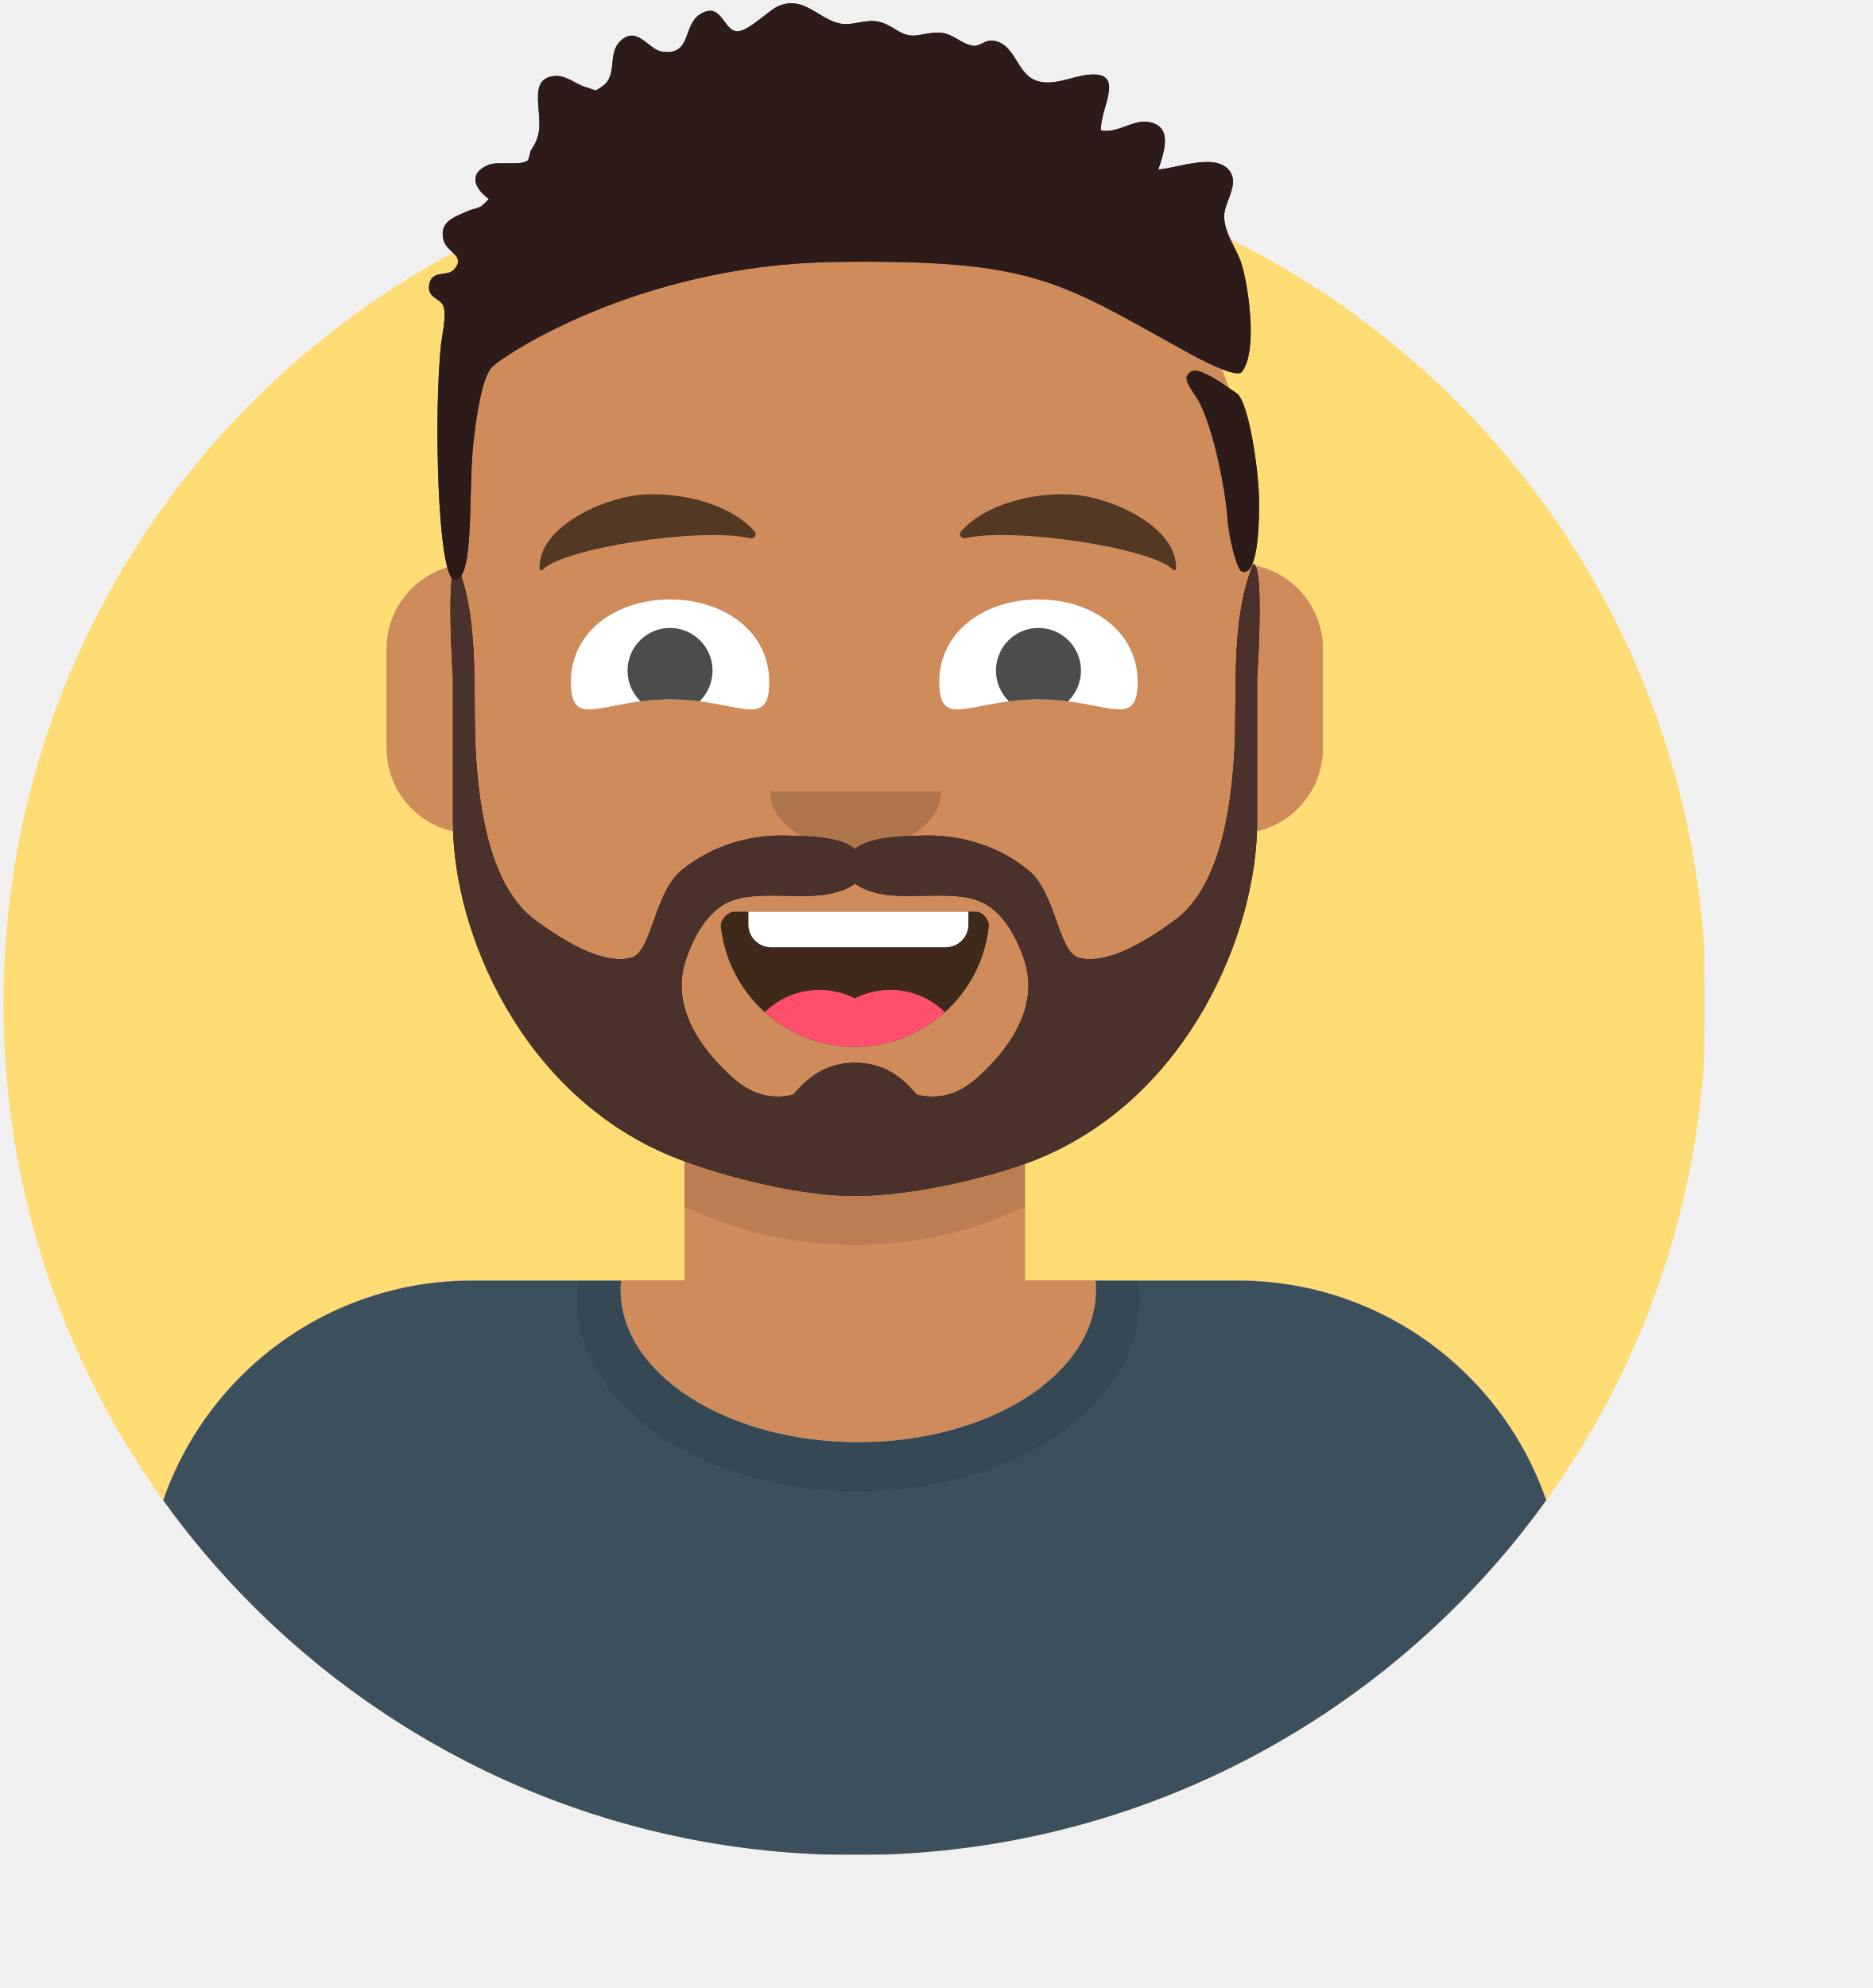
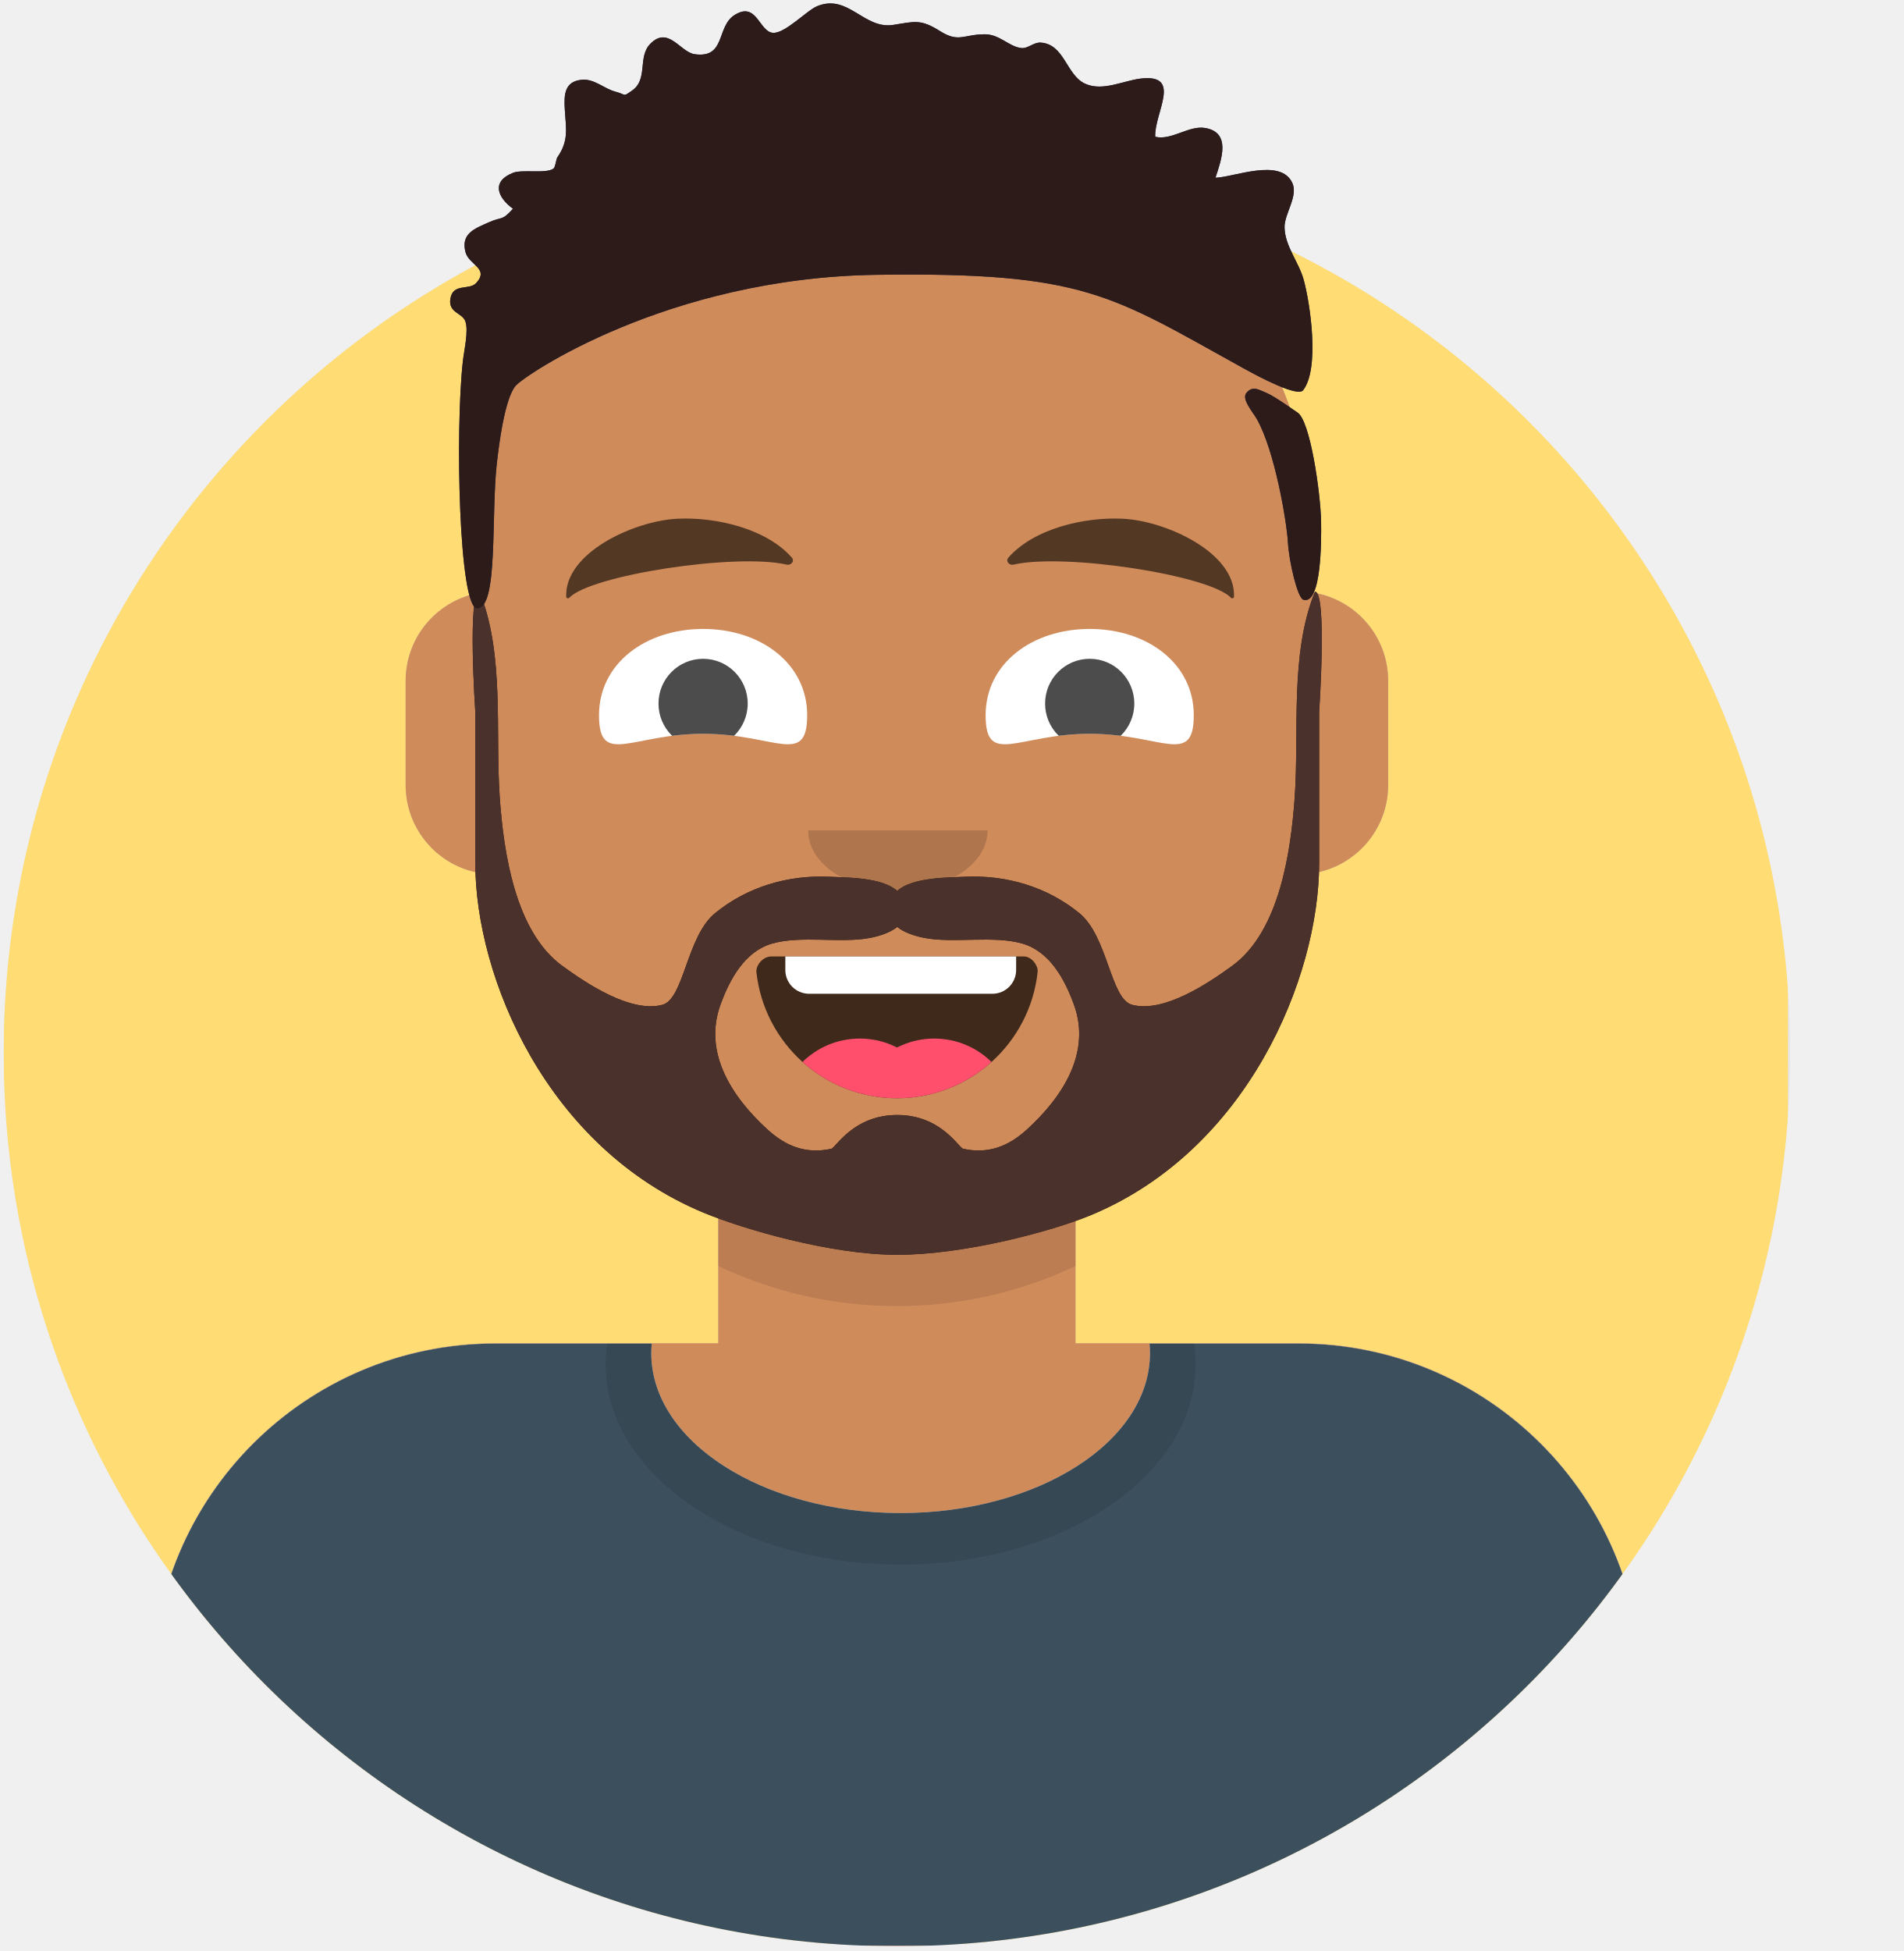
- <svg xmlns="http://www.w3.org/2000/svg" xmlns:xlink="http://www.w3.org/1999/xlink">
+ <svg xmlns="http://www.w3.org/2000/svg" xmlns:xlink="http://www.w3.org/1999/xlink" viewBox="0 0 400 410">
  <defs>
    <ellipse id="a" cx="187.727" cy="187.714" rx="187.727" ry="187.714" />
    <path id="b" d="m193.985 226.212v28.766h46.894c39.765 0 72 32.235 72 72v54.707h-312.879v-54.707c0-39.765 32.235-72 72-72h46.894v-28.766c-26.964-12.809-46.347-38.988-49.583-69.969-9.113-1.288-16.122-9.119-16.122-18.587v-21.897c0-9.302 6.765-17.024 15.644-18.513v-9.639c0-48.383 39.223-87.606 87.606-87.606s87.606 39.223 87.606 87.606v9.639c8.879 1.49 15.644 9.211 15.644 18.513v21.897c0 9.468-7.009 17.299-16.122 18.587-3.235 30.982-22.618 57.16-49.583 69.969z" />
    <path id="c" d="m154.969 45.426c-.062.67-.094 1.346-.094 2.026 0 18.55 23.464 33.587 52.407 33.587s52.407-15.037 52.407-33.587c0-.68-.032-1.356-.094-2.026h31.344c39.765 0 72 32.235 72 72v54.574h-312.879v-54.574c0-39.765 32.235-72 72-72z" />
    <path id="d" d="m54.953 23.724c1.655 14.885 14.253 26.458 29.547 26.458 15.342 0 27.97-11.645 29.562-26.596.128-1.203-1.213-3.199-2.893-3.199-23.306 0-41.162 0-53.135 0-1.69 0-3.247 1.848-3.081 3.337z" />
    <path id="e" d="m21.875 22.03c15.016 0 21.875 6.98 21.875-3.899 0-10.88-9.794-18.131-21.875-18.131s-21.875 7.251-21.875 18.131c0 10.88 6.859 3.899 21.875 3.899z" />
    <path id="f" d="m21.875 22.03c15.016 0 21.875 6.98 21.875-3.899 0-10.88-9.794-18.131-21.875-18.131s-21.875 7.251-21.875 18.131c0 10.88 6.859 3.899 21.875 3.899z" />
    <path id="g" d="m158.784 153.711c-3.935 3.592-8.127 5.207-13.425 4.078-.912-.194-4.628-7.106-13.859-7.106-9.231 0-12.947 6.912-13.859 7.106-5.298 1.13-9.49-.486-13.425-4.078-7.397-6.753-13.549-16.066-9.852-26.226 1.926-5.296 5.059-11.11 10.759-12.798 6.086-1.801 14.631-.003 20.765-1.233 1.987-.399 4.158-1.108 5.612-2.283 1.455 1.176 3.626 1.884 5.612 2.283 6.134 1.23 14.679-.568 20.765 1.233 5.7 1.688 8.833 7.502 10.76 12.798 3.696 10.16-2.455 19.473-9.853 26.226m60.51-113.001c-5.339 13.153-3.277 29.528-4.265 43.335-.803 11.223-3.162 28.043-13.125 35.291-5.095 3.706-14.369 9.936-21.026 8.198-4.583-1.196-5.072-14.343-11.094-19.264-6.831-5.582-15.361-8.034-23.961-7.655-3.711.163-11.217.125-14.323 2.979-3.106-2.854-10.611-2.816-14.322-2.979-8.601-.379-17.131 2.074-23.962 7.655-6.022 4.921-6.511 18.068-11.093 19.264-6.657 1.738-15.931-4.492-21.026-8.198-9.964-7.248-12.322-24.068-13.125-35.291-.987-13.807 1.074-30.182-4.264-43.335-2.597 0-.884 25.254-.884 25.254v31.874c.05 23.938 14.999 59.767 48.145 73.448 8.106 3.346 26.468 8.779 40.533 8.779s32.427-4.916 40.533-8.262c33.146-13.681 48.095-50.027 48.145-73.965v-31.874s1.713-25.254-.885-25.254" />
    <path id="h" d="m290.624 115.646c2.748 1.546 4.924 17.049 5.029 22.978.066 3.658.125 17.608-3.743 16.402-1.178-.367-2.975-7.752-3.231-12.075-.256-4.322-2.71-19.028-6.477-25.794-.861-1.546-3.325-4.261-2.26-5.569 1.321-1.622 2.603-.681 4.216-.031 1.744.703 6.157 3.916 6.466 4.089zm1.259-4.649c-1.167 1.505-9.135-2.72-12.457-4.556-27.909-15.424-33.326-20.328-77.297-19.688-43.971.64-74.095 21.246-75.79 23.354-1.179 1.466-2.684 5.382-3.922 16.289-1.238 10.907.342 30.468-4.138 30.444-3.814-.02-4.644-37.207-2.998-51.96.253-2.265 1.227-6.317.522-8.354-.616-1.78-3.631-1.776-3.15-4.741.547-3.375 3.949-1.699 5.431-3.313 2.807-3.057-1.523-3.781-2.241-6.455-1.067-3.976 2.017-5.001 4.796-6.257 3.075-1.388 2.676-.169 5.171-2.888-3.334-2.444-4.54-5.774.025-7.56 1.938-.759 6.982.245 8.501-.894.396-.297.553-2.001.797-2.35 2.425-3.471 1.827-5.983 1.581-9.879-.202-3.188-.175-6.115 3.641-6.434 2.547-.212 4.618 1.869 6.899 2.481 2.531.68 1.58 1.176 3.564-.189 3.481-2.398 1.112-7.072 3.873-9.86 3.789-3.826 6.272 1.782 9.314 2.205 6.603.92 4.484-5.788 8.393-8.246 4.673-2.936 5.125 3.521 8.043 3.751 2.529.198 7.083-4.683 9.287-5.593 6.541-2.7 9.782 4.897 16.009 3.928 4.519-.703 5.738-1.278 9.816 1.294 3.958 2.496 4.899.712 9.381.676 3.167-.024 5.106 2.623 7.755 2.899 1.321.138 2.586-1.238 4.003-1.152 5.063.307 5.383 6.856 9.405 8.659 3.675 1.648 7.996-.667 11.643-1.095 8.899-1.045 2.805 7.27 3.056 12.232 3.493.815 7.039-2.446 10.516-1.846 5.476.946 3.409 6.622 2.14 10.449 3.794-.068 13.699-4.281 16.157 1.107 1.268 2.778-1.686 6.487-1.637 9.311.068 3.976 2.988 7.265 4.022 11.028 1.395 5.079 3.382 18.693-.114 23.202z" />
    <mask id="i" fill="#fff">
      <use fill="#fff" fill-rule="evenodd" xlink:href="#a" />
    </mask>
    <mask id="j" fill="#fff">
      <path d="m18.773 250.286h-18.773v-250.286h413v250.286h-18.773c0 103.672-84.048 187.714-187.727 187.714s-187.727-84.043-187.727-187.714z" fill="#fff" fill-rule="evenodd" />
    </mask>
    <mask id="k" fill="#fff">
      <use fill="#fff" fill-rule="evenodd" xlink:href="#b" />
    </mask>
    <mask id="l" fill="#fff">
      <use fill="#fff" fill-rule="evenodd" xlink:href="#c" />
    </mask>
    <mask id="m" fill="#fff">
      <use fill="#fff" fill-rule="evenodd" xlink:href="#d" />
    </mask>
    <mask id="n" fill="#fff">
      <use fill="#fff" fill-rule="evenodd" xlink:href="#e" />
    </mask>
    <mask id="o" fill="#fff">
      <use fill="#fff" fill-rule="evenodd" xlink:href="#f" />
    </mask>
    <mask id="p" fill="#fff">
      <path d="m0 0h413v438h-413z" fill="#fff" fill-rule="evenodd" />
    </mask>
    <mask id="q" fill="#fff">
      <use fill="#fff" fill-rule="evenodd" xlink:href="#g" />
    </mask>
    <mask id="r" fill="#fff">
      <use fill="#fff" fill-rule="evenodd" xlink:href="#h" />
    </mask>
  </defs>
  <g fill="none" fill-rule="evenodd" transform="translate(-18 -29)">
    <g transform="translate(18.77273 62.57143)">
      <use fill="#e6e6e6" xlink:href="#a" />
      <g fill="#ffdc74" mask="url(#i)">
        <path d="m0 0h375v375h-375z" />
      </g>
    </g>
    <g mask="url(#j)">
      <g transform="translate(50.06061 56.31429)">
        <use fill="#d0c6ac" xlink:href="#b" />
        <g fill="#d08b5b" mask="url(#k)">
          <path d="m0 0h413v382h-413z" transform="translate(-50.06061)" />
        </g>
        <path d="m244.045 147.037v12.514c0 48.383-39.223 87.606-87.606 87.606s-87.606-39.223-87.606-87.606v-12.514c0 48.383 39.223 87.606 87.606 87.606s87.606-39.223 87.606-87.606z" fill="#000" fill-opacity=".1" mask="url(#k)" />
      </g>
      <g fill-rule="evenodd" transform="translate(0 265.9286)">
        <use fill="#e6e6e6" xlink:href="#c" />
        <g fill="#3c4f5c" mask="url(#l)">
          <path d="m0 0h413v172h-413z" />
        </g>
        <g fill="#000" fill-opacity=".16" mask="url(#l)" opacity=".6">
          <ellipse cx="63.358" cy="43.544" rx="62.005" ry="42.083" transform="translate(143.9242 6.254545)" />
        </g>
      </g>
      <g transform="translate(118.8939 128.2714)">
        <g fill-rule="evenodd" transform="translate(3.128788 81.34286)">
          <use fill="#000" fill-opacity=".7" xlink:href="#d" />
          <rect fill="#fff" height="25.091" mask="url(#m)" rx="5" width="48.509" x="61.028" y="3.136" />
          <g fill="#ff4f6d" mask="url(#m)">
            <g transform="translate(59.46296 37.63636)">
              <ellipse cx="17.213" cy="17.25" rx="17.213" ry="17.25" />
              <ellipse cx="32.861" cy="17.25" rx="17.213" ry="17.25" />
            </g>
          </g>
        </g>
        <path d="m25.143 12.667c0 6.996 8.443 12.667 18.857 12.667s18.857-5.671 18.857-12.667" fill="#000" fill-opacity=".16" transform="translate(43.80303 62.57143)" />
        <g transform="translate(25 32.90065)">
          <use fill="#fff" xlink:href="#e" />
          <ellipse cx="21.875" cy="15.682" fill="#000" fill-opacity=".7" mask="url(#n)" rx="9.375" ry="9.409" />
        </g>
        <g transform="translate(106.25 32.90065)">
          <use fill="#fff" xlink:href="#f" />
          <ellipse cx="21.875" cy="15.682" fill="#000" fill-opacity=".7" mask="url(#o)" rx="9.375" ry="9.409" />
        </g>
        <g fill="#000" fill-opacity=".6">
          <path d="m40.686 9.833c-9.002 1.224-23.041 9.176-21.867 18.379.039.301.488.395.682.144 3.885-5.048 33.925-12.464 44.865-10.915 1.001.142 1.662-.905.979-1.559-5.851-5.598-16.595-7.153-24.659-6.048" transform="matrix(.9961947 .08715574 -.08715574 .9961947 1.816495 -3.604582)" />
          <path d="m132.874 9.833c-9.002 1.224-23.041 9.176-21.867 18.379.039.301.488.395.682.144 3.885-5.048 33.925-12.464 44.865-10.915 1.001.142 1.662-.905.979-1.559-5.851-5.598-16.595-7.153-24.659-6.048" transform="matrix(-.9961947 .08715574 .08715574 .9961947 266.5827 -11.63925)" />
        </g>
      </g>
      <g fill-rule="evenodd" mask="url(#p)">
        <g transform="translate(75.06718 112.6286)">
          <use fill="#331b0c" xlink:href="#g" />
          <g fill="#4a312c" mask="url(#q)">
            <path d="m0 0h263v238h-263z" />
          </g>
        </g>
        <g transform="translate(-.000484)">
          <use fill="#2e3257" xlink:href="#h" />
          <g fill="#2c1b18" mask="url(#r)">
            <path d="m0 0h413v438h-413z" />
          </g>
        </g>
      </g>
    </g>
  </g>
</svg>
